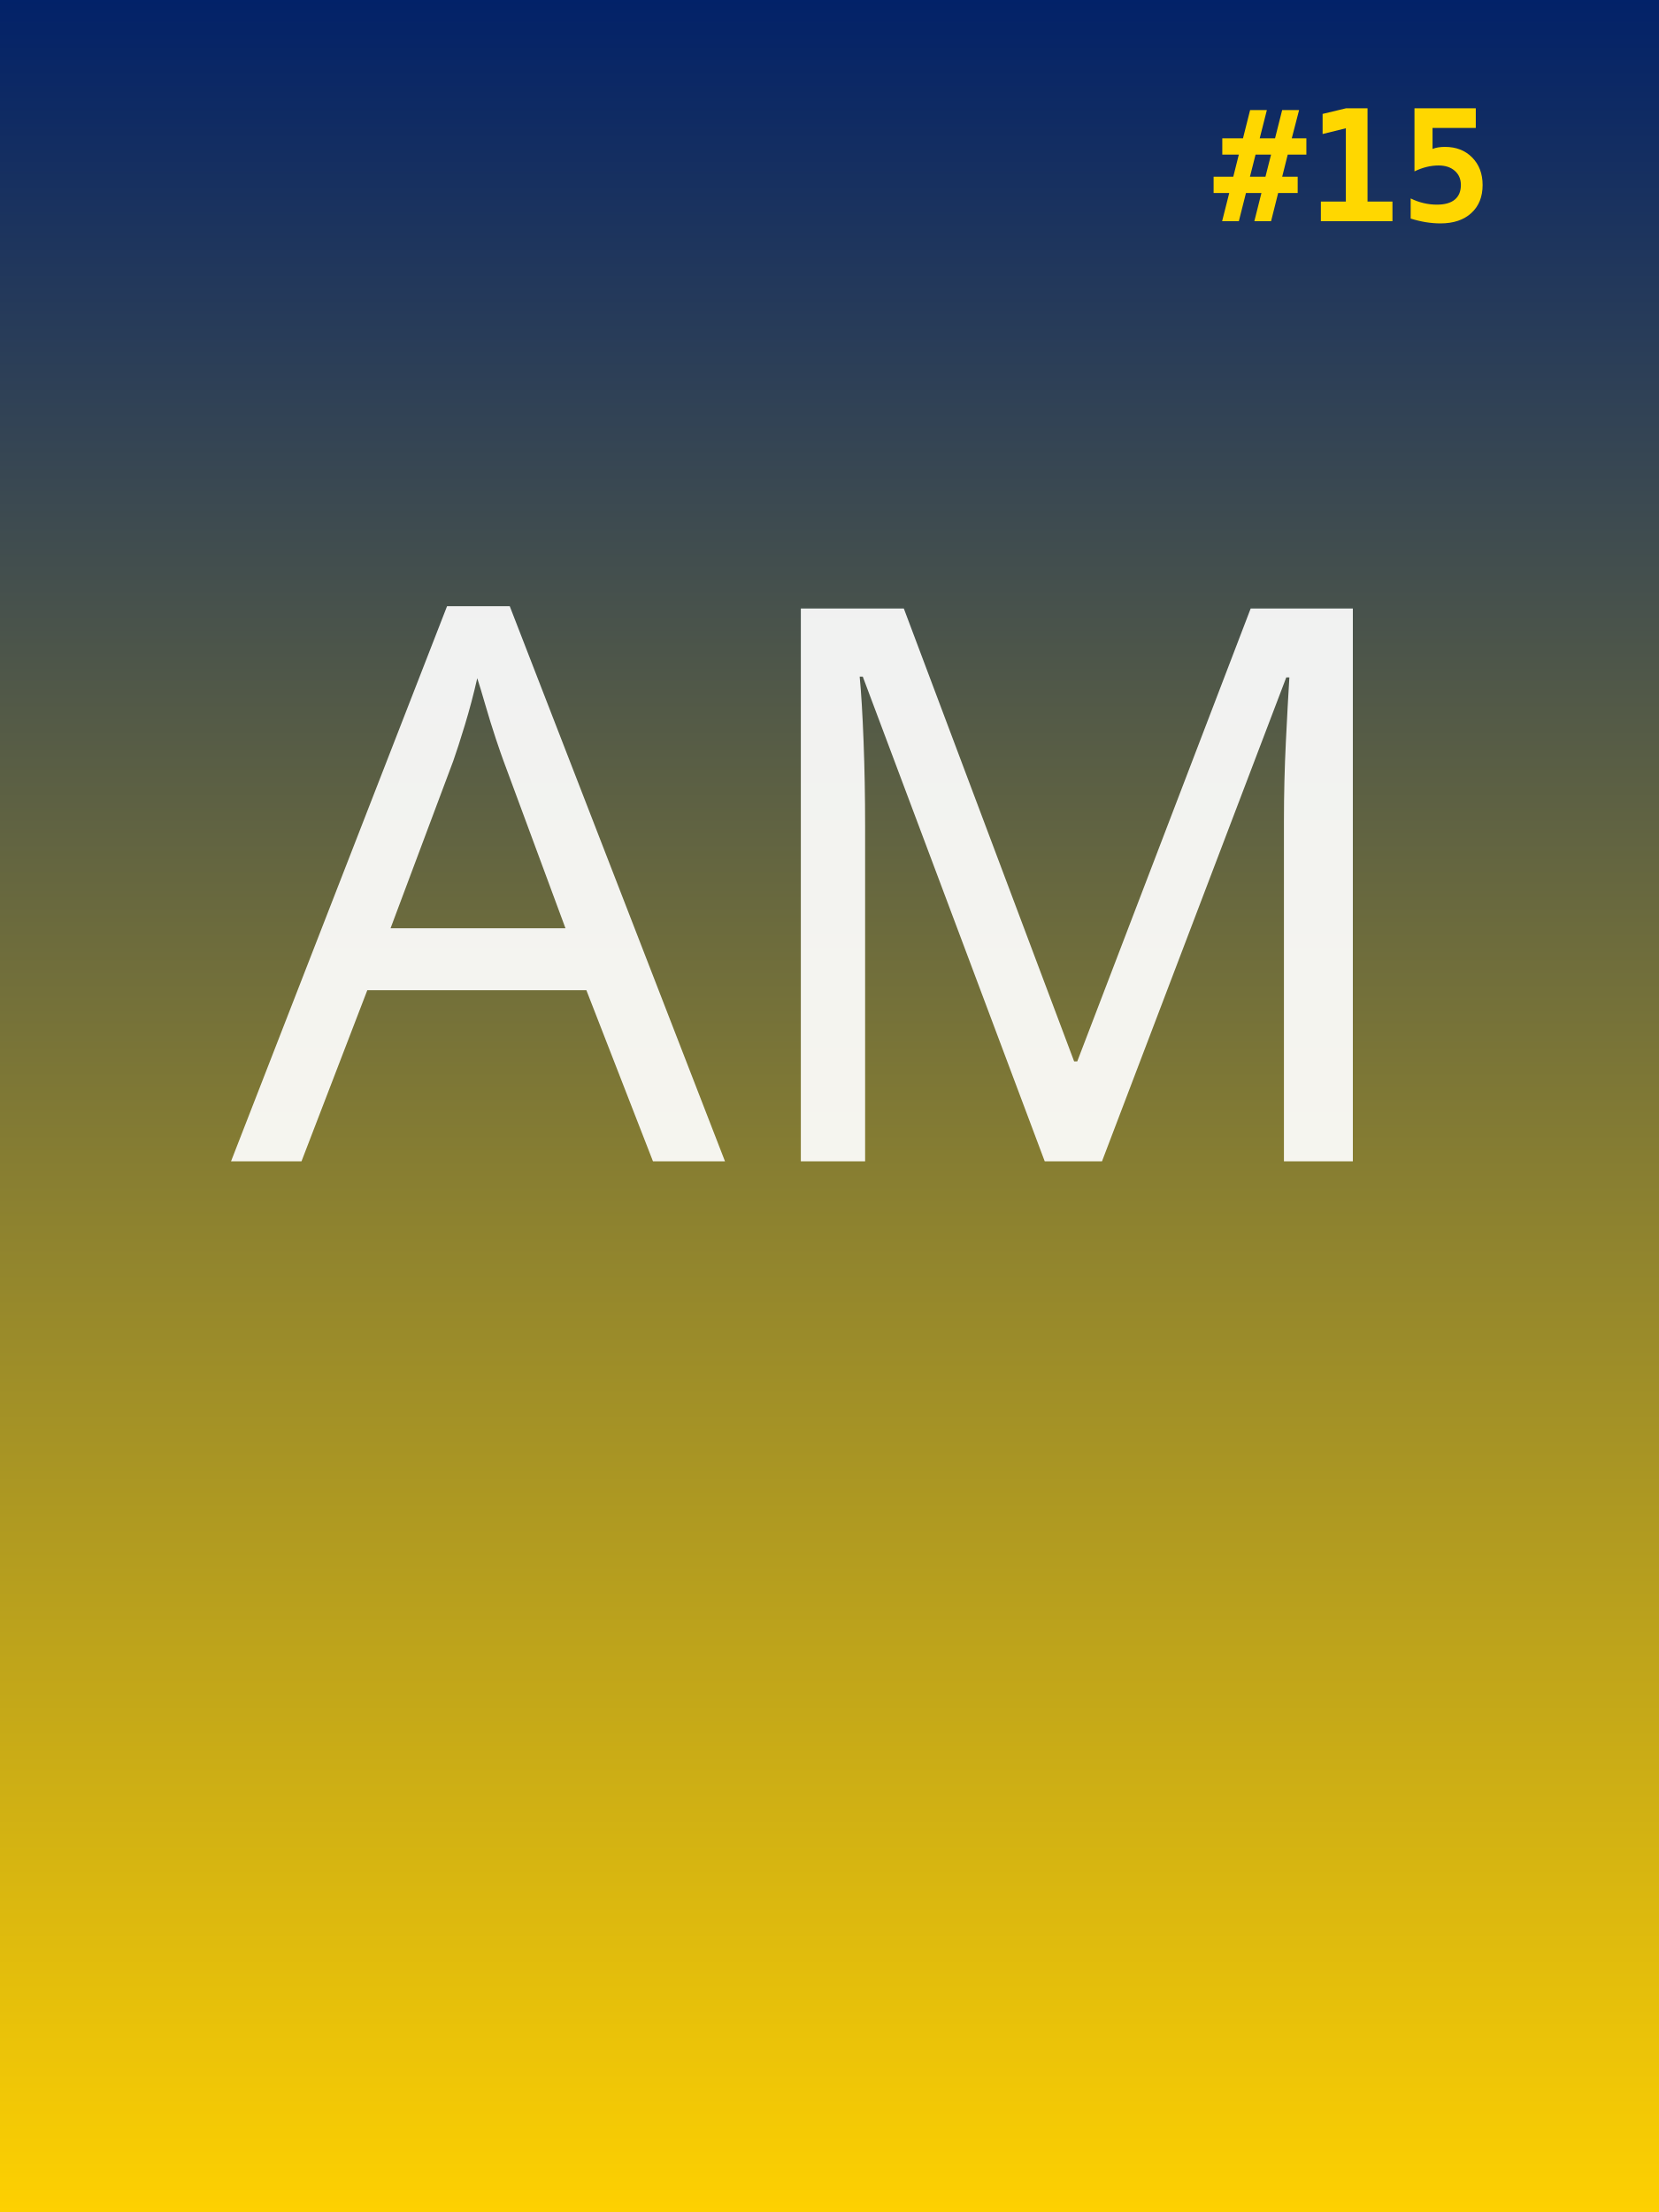
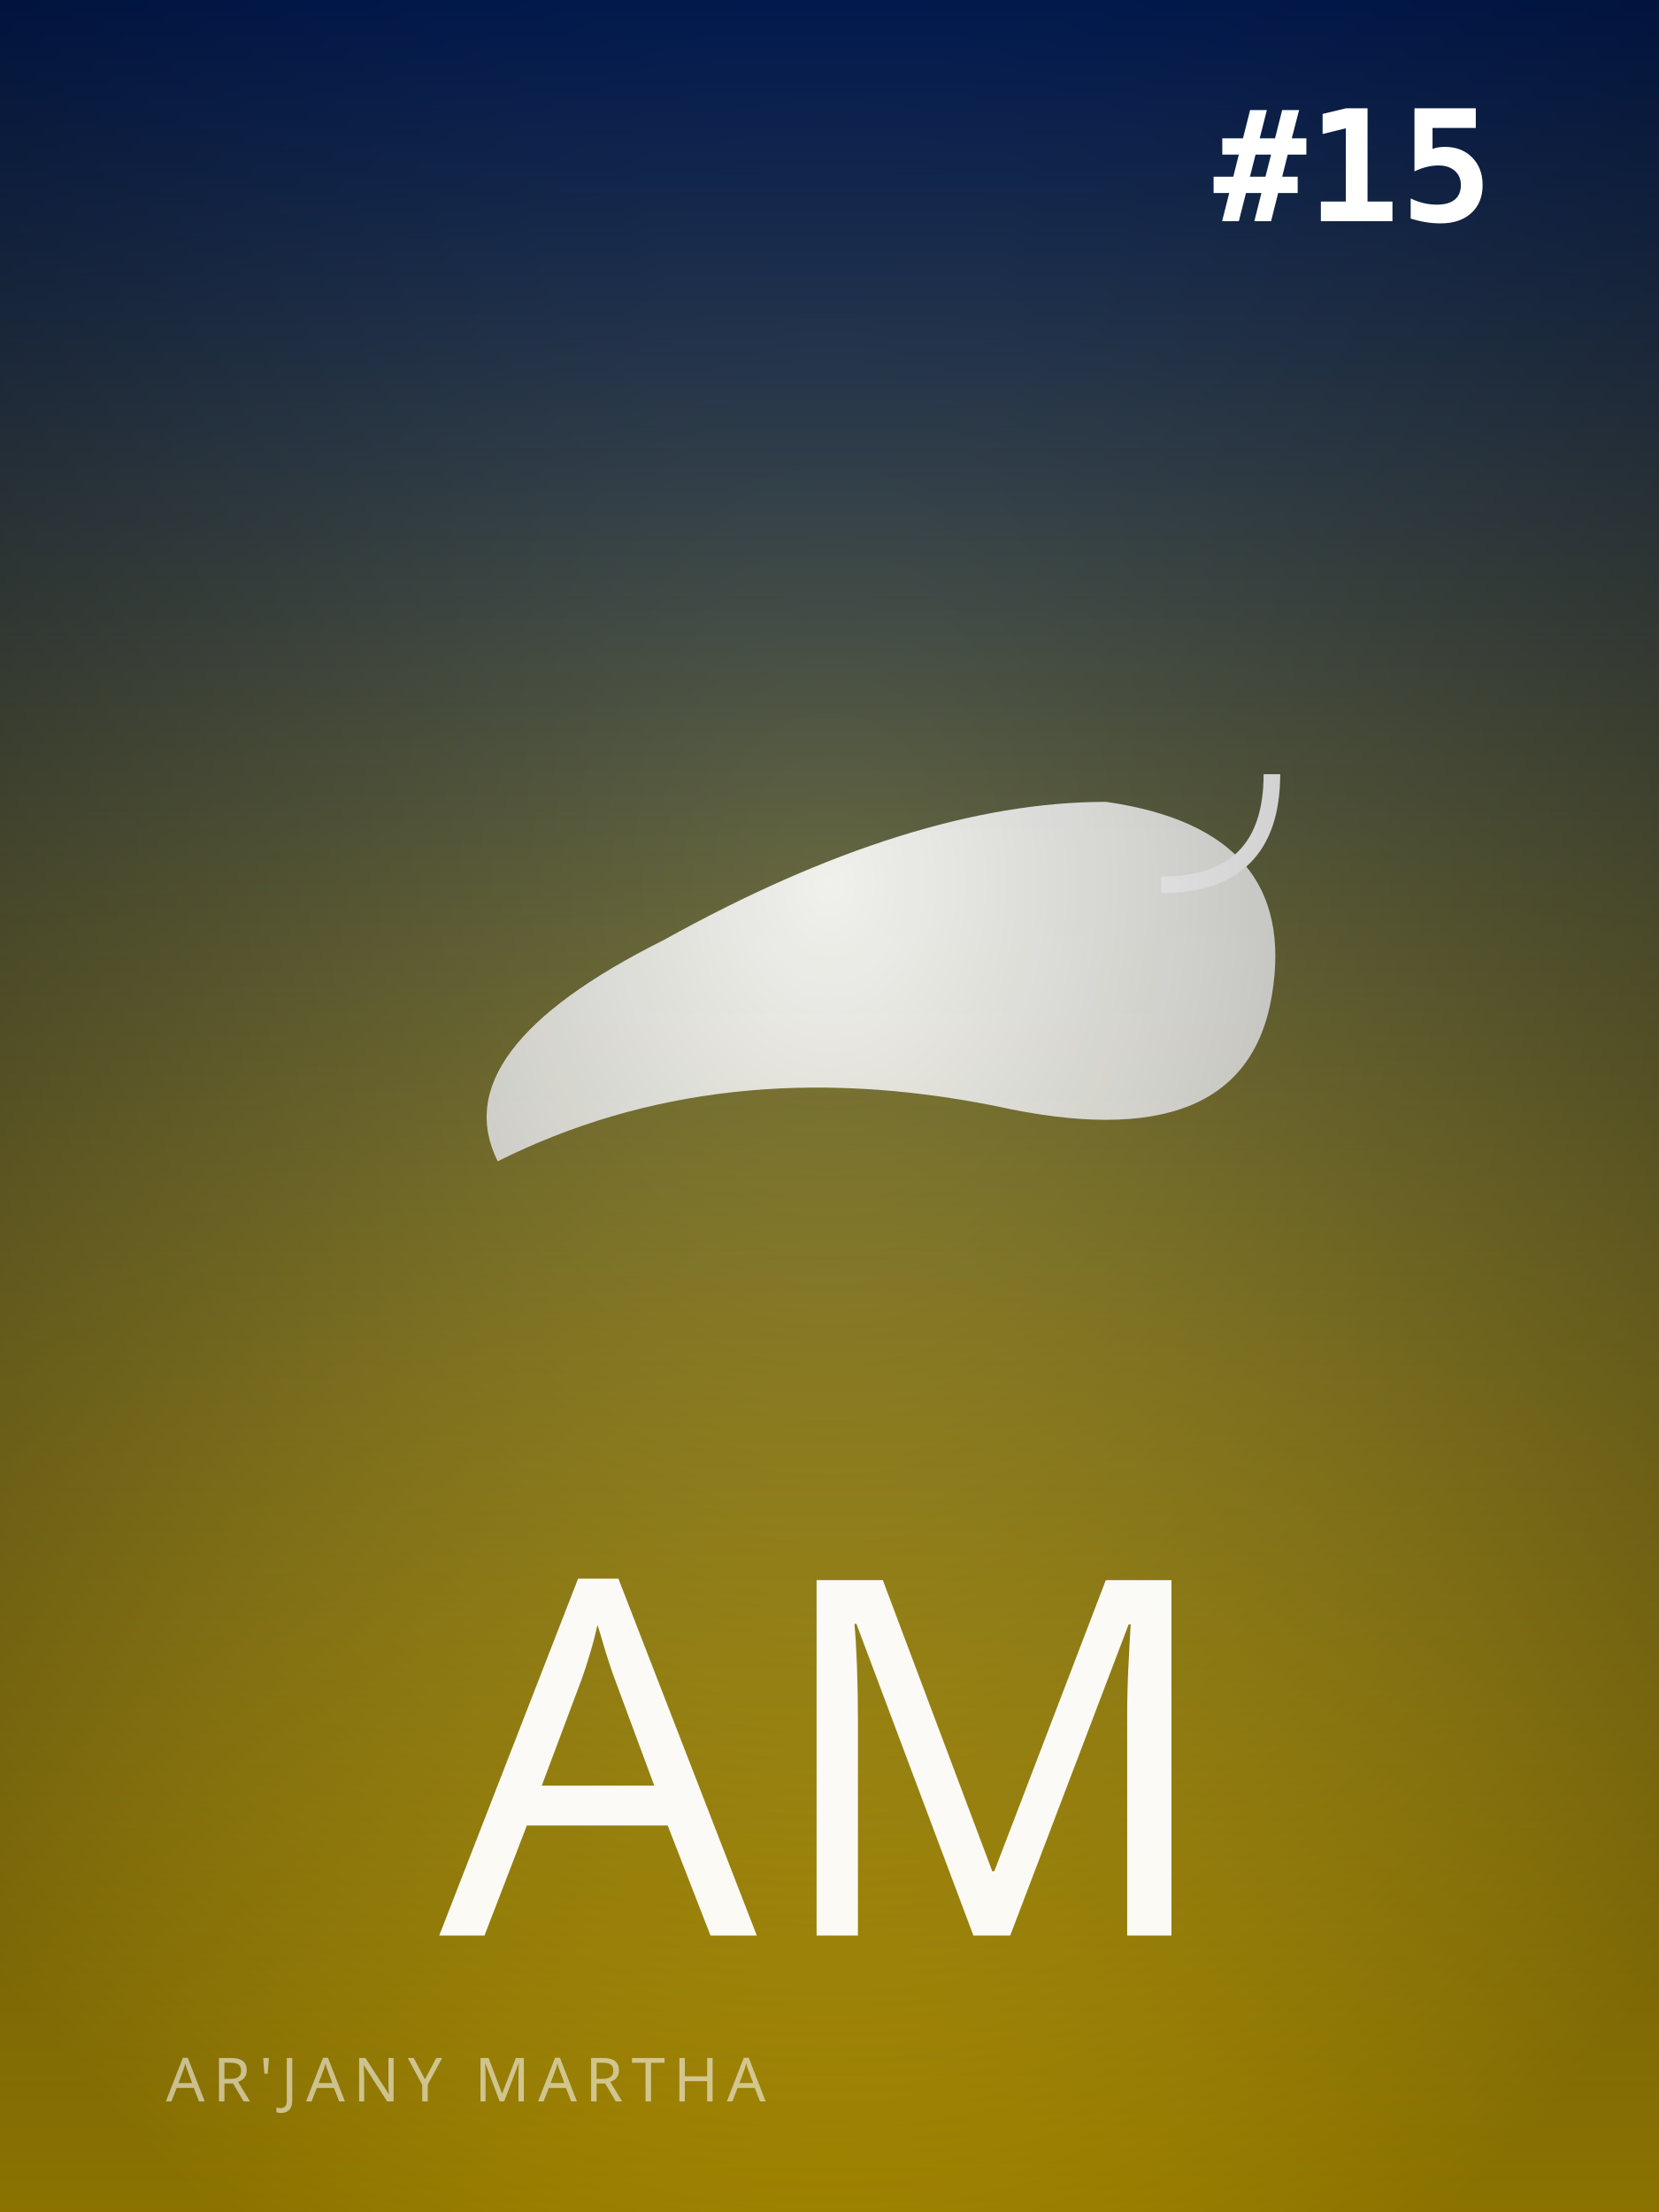
<svg xmlns="http://www.w3.org/2000/svg" viewBox="0 0 600 800" role="img" aria-labelledby="t">
  <defs>
-     <linearGradient id="g" x1="0" y1="0" x2="0" y2="1">
+     <linearGradient id="bg" x1="0" y1="0" x2="0" y2="1">
      <stop offset="0%" stop-color="#012169" />
      <stop offset="100%" stop-color="#FFD100" />
    </linearGradient>
+     <radialGradient id="vignette" cx="0.5" cy="0.4" r="0.7">
+       <stop offset="0%" stop-color="transparent" />
+       <stop offset="100%" stop-color="rgba(0,0,0,0.45)" />
+     </radialGradient>
  </defs>
-   <rect width="600" height="800" fill="url(#g)" />
-   <text x="300" y="420" text-anchor="middle" font-family="Anton, Impact, sans-serif" font-size="280" fill="#fff" opacity="0.92">AM</text>
-   <text x="540" y="80" text-anchor="end" font-family="JetBrains Mono, monospace" font-size="56" fill="#FFD700" font-weight="700">#15</text>
+   <rect width="600" height="800" fill="url(#bg)" />
+   <path d="M180 420 Q260 380 360 400 Q450 420 460 360 Q470 300 400 290 Q330 290 240 340 Q160 380 180 420 Z" fill="#FFFFFF" opacity="0.9" />
+   <path d="M420 320 Q460 320 460 280" fill="none" stroke="#fff" stroke-width="6" />
+   <rect width="600" height="800" fill="url(#vignette)" />
+   <text x="300" y="700" text-anchor="middle" font-family="Anton, Impact, sans-serif" font-size="180" fill="#fff" opacity="0.96" letter-spacing="4">AM</text>
+   <text x="540" y="80" text-anchor="end" font-family="JetBrains Mono, monospace" font-size="56" fill="#FFFFFF" font-weight="700">#15</text>
+   <text x="60" y="760" font-family="Anton, Impact, sans-serif" font-size="22" fill="#fff" opacity="0.55" letter-spacing="3">AR'JANY MARTHA</text>
</svg>
